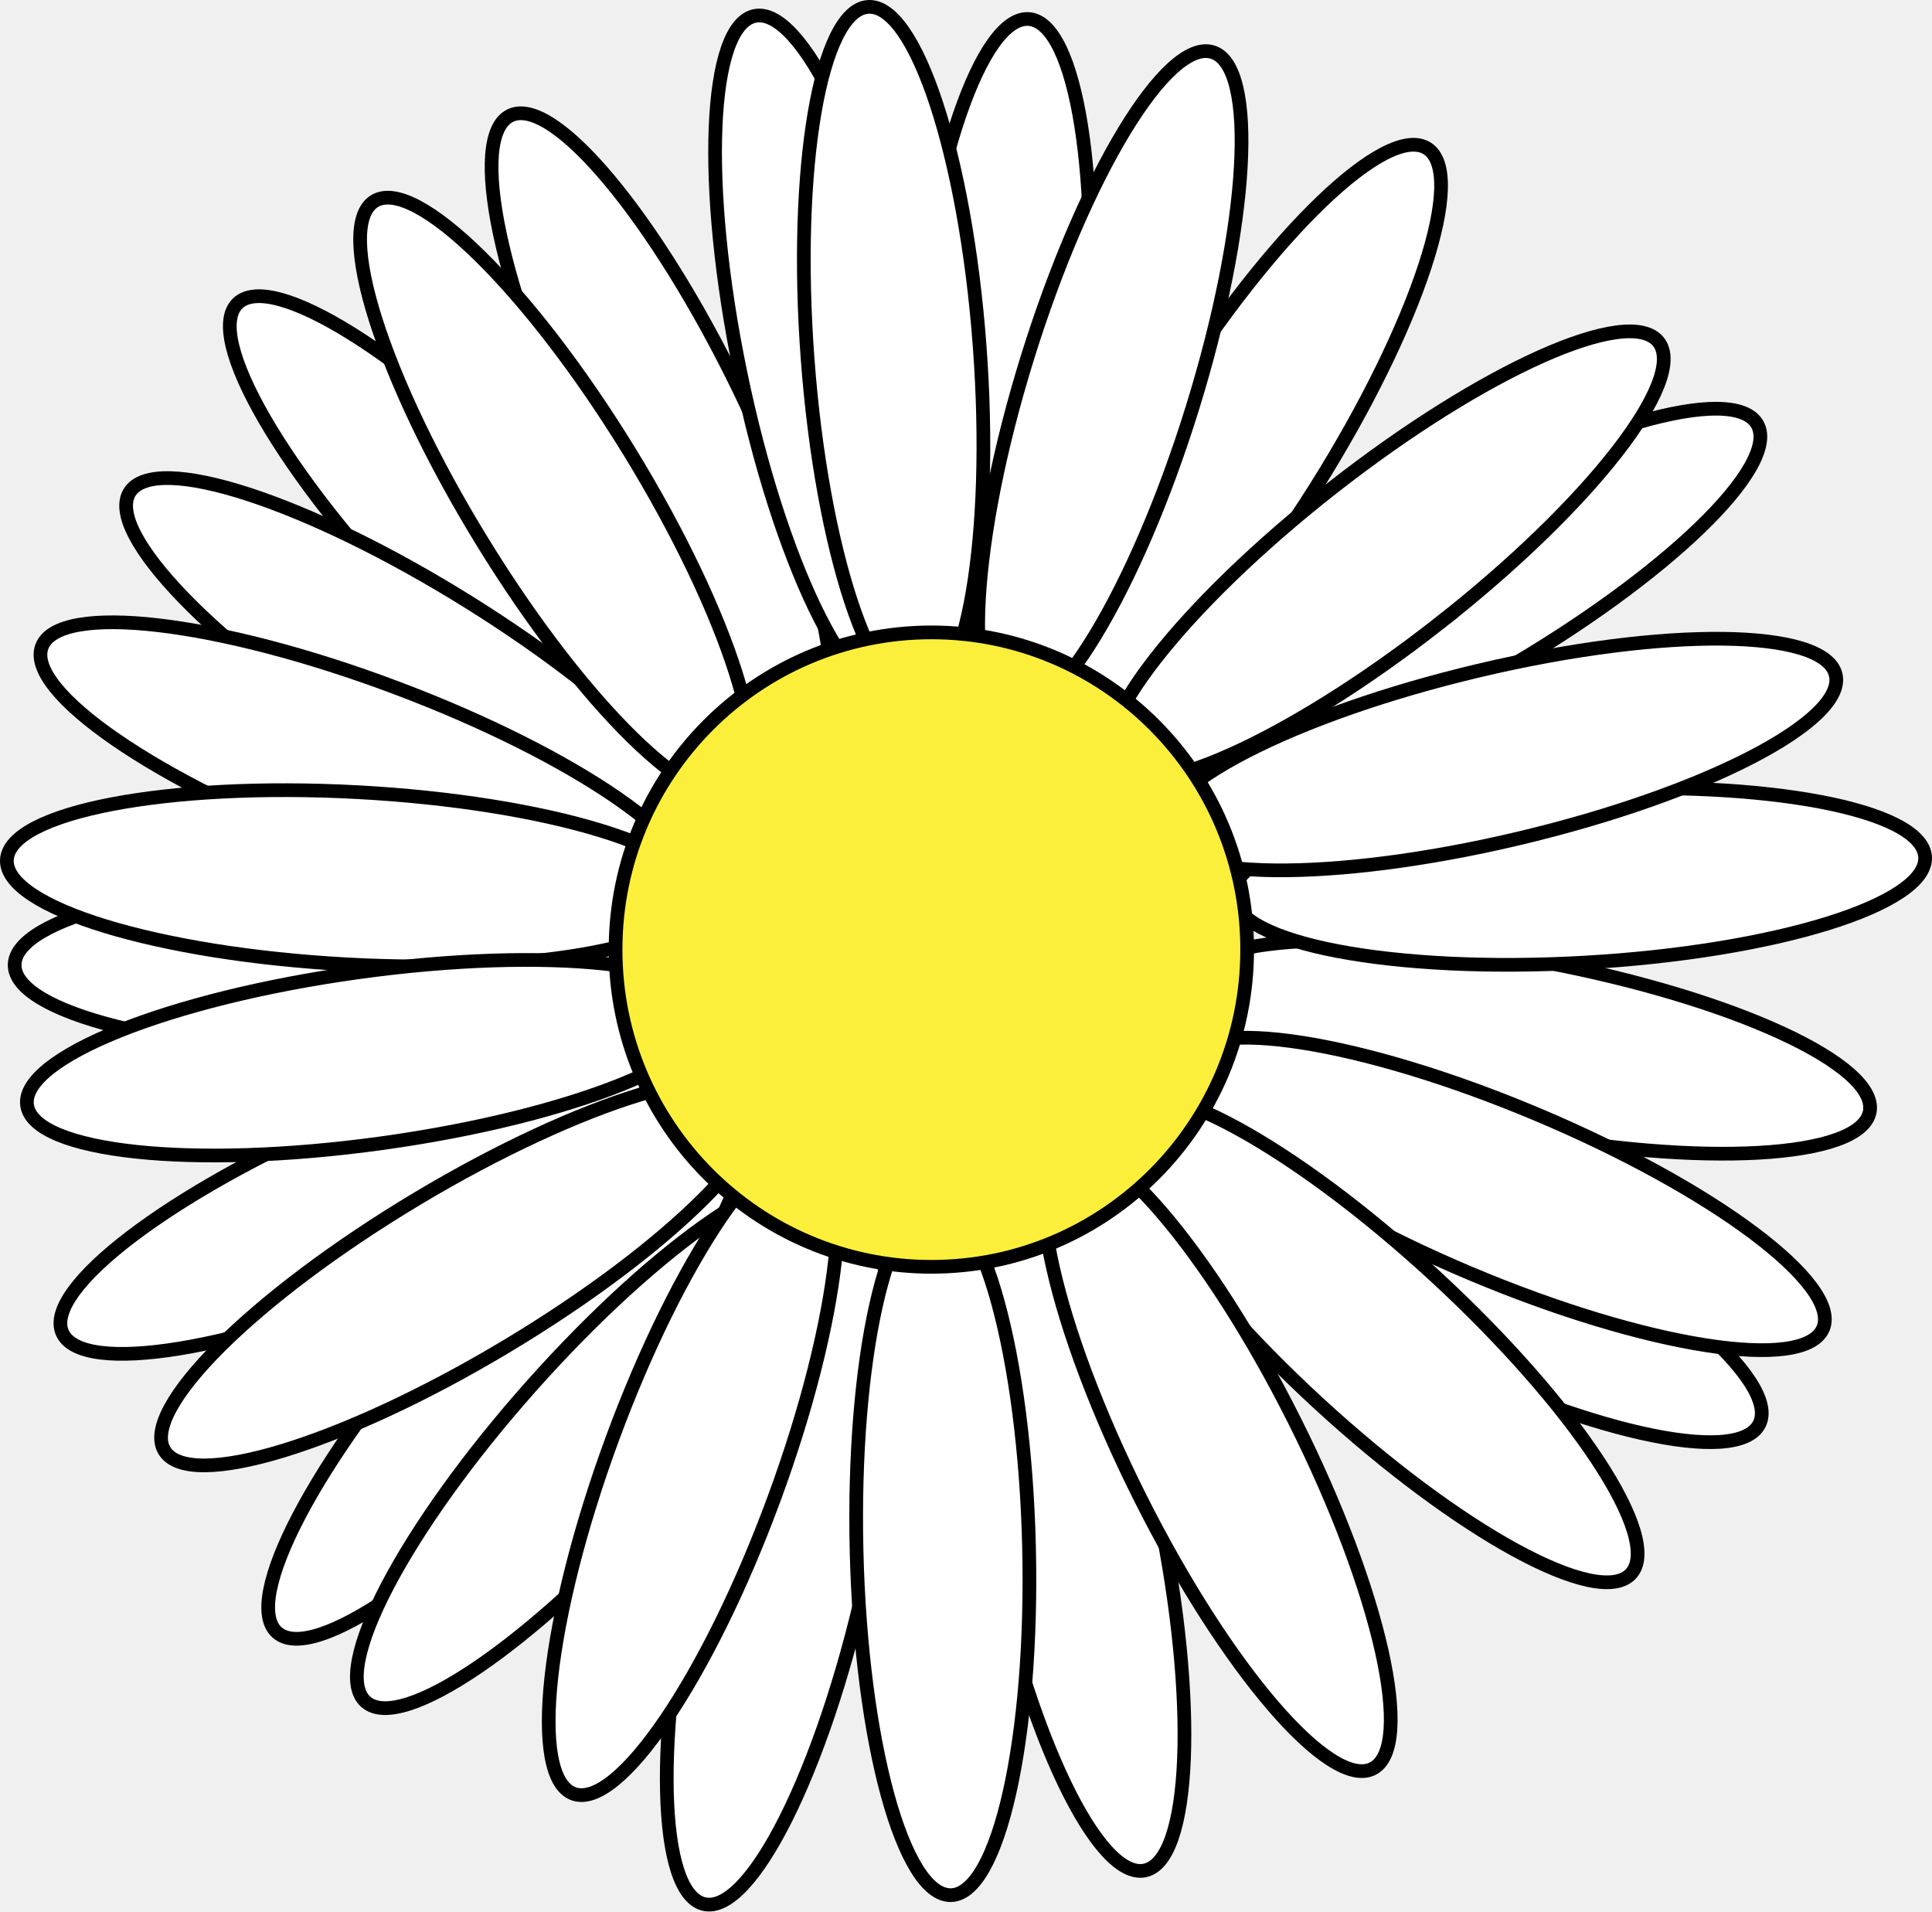
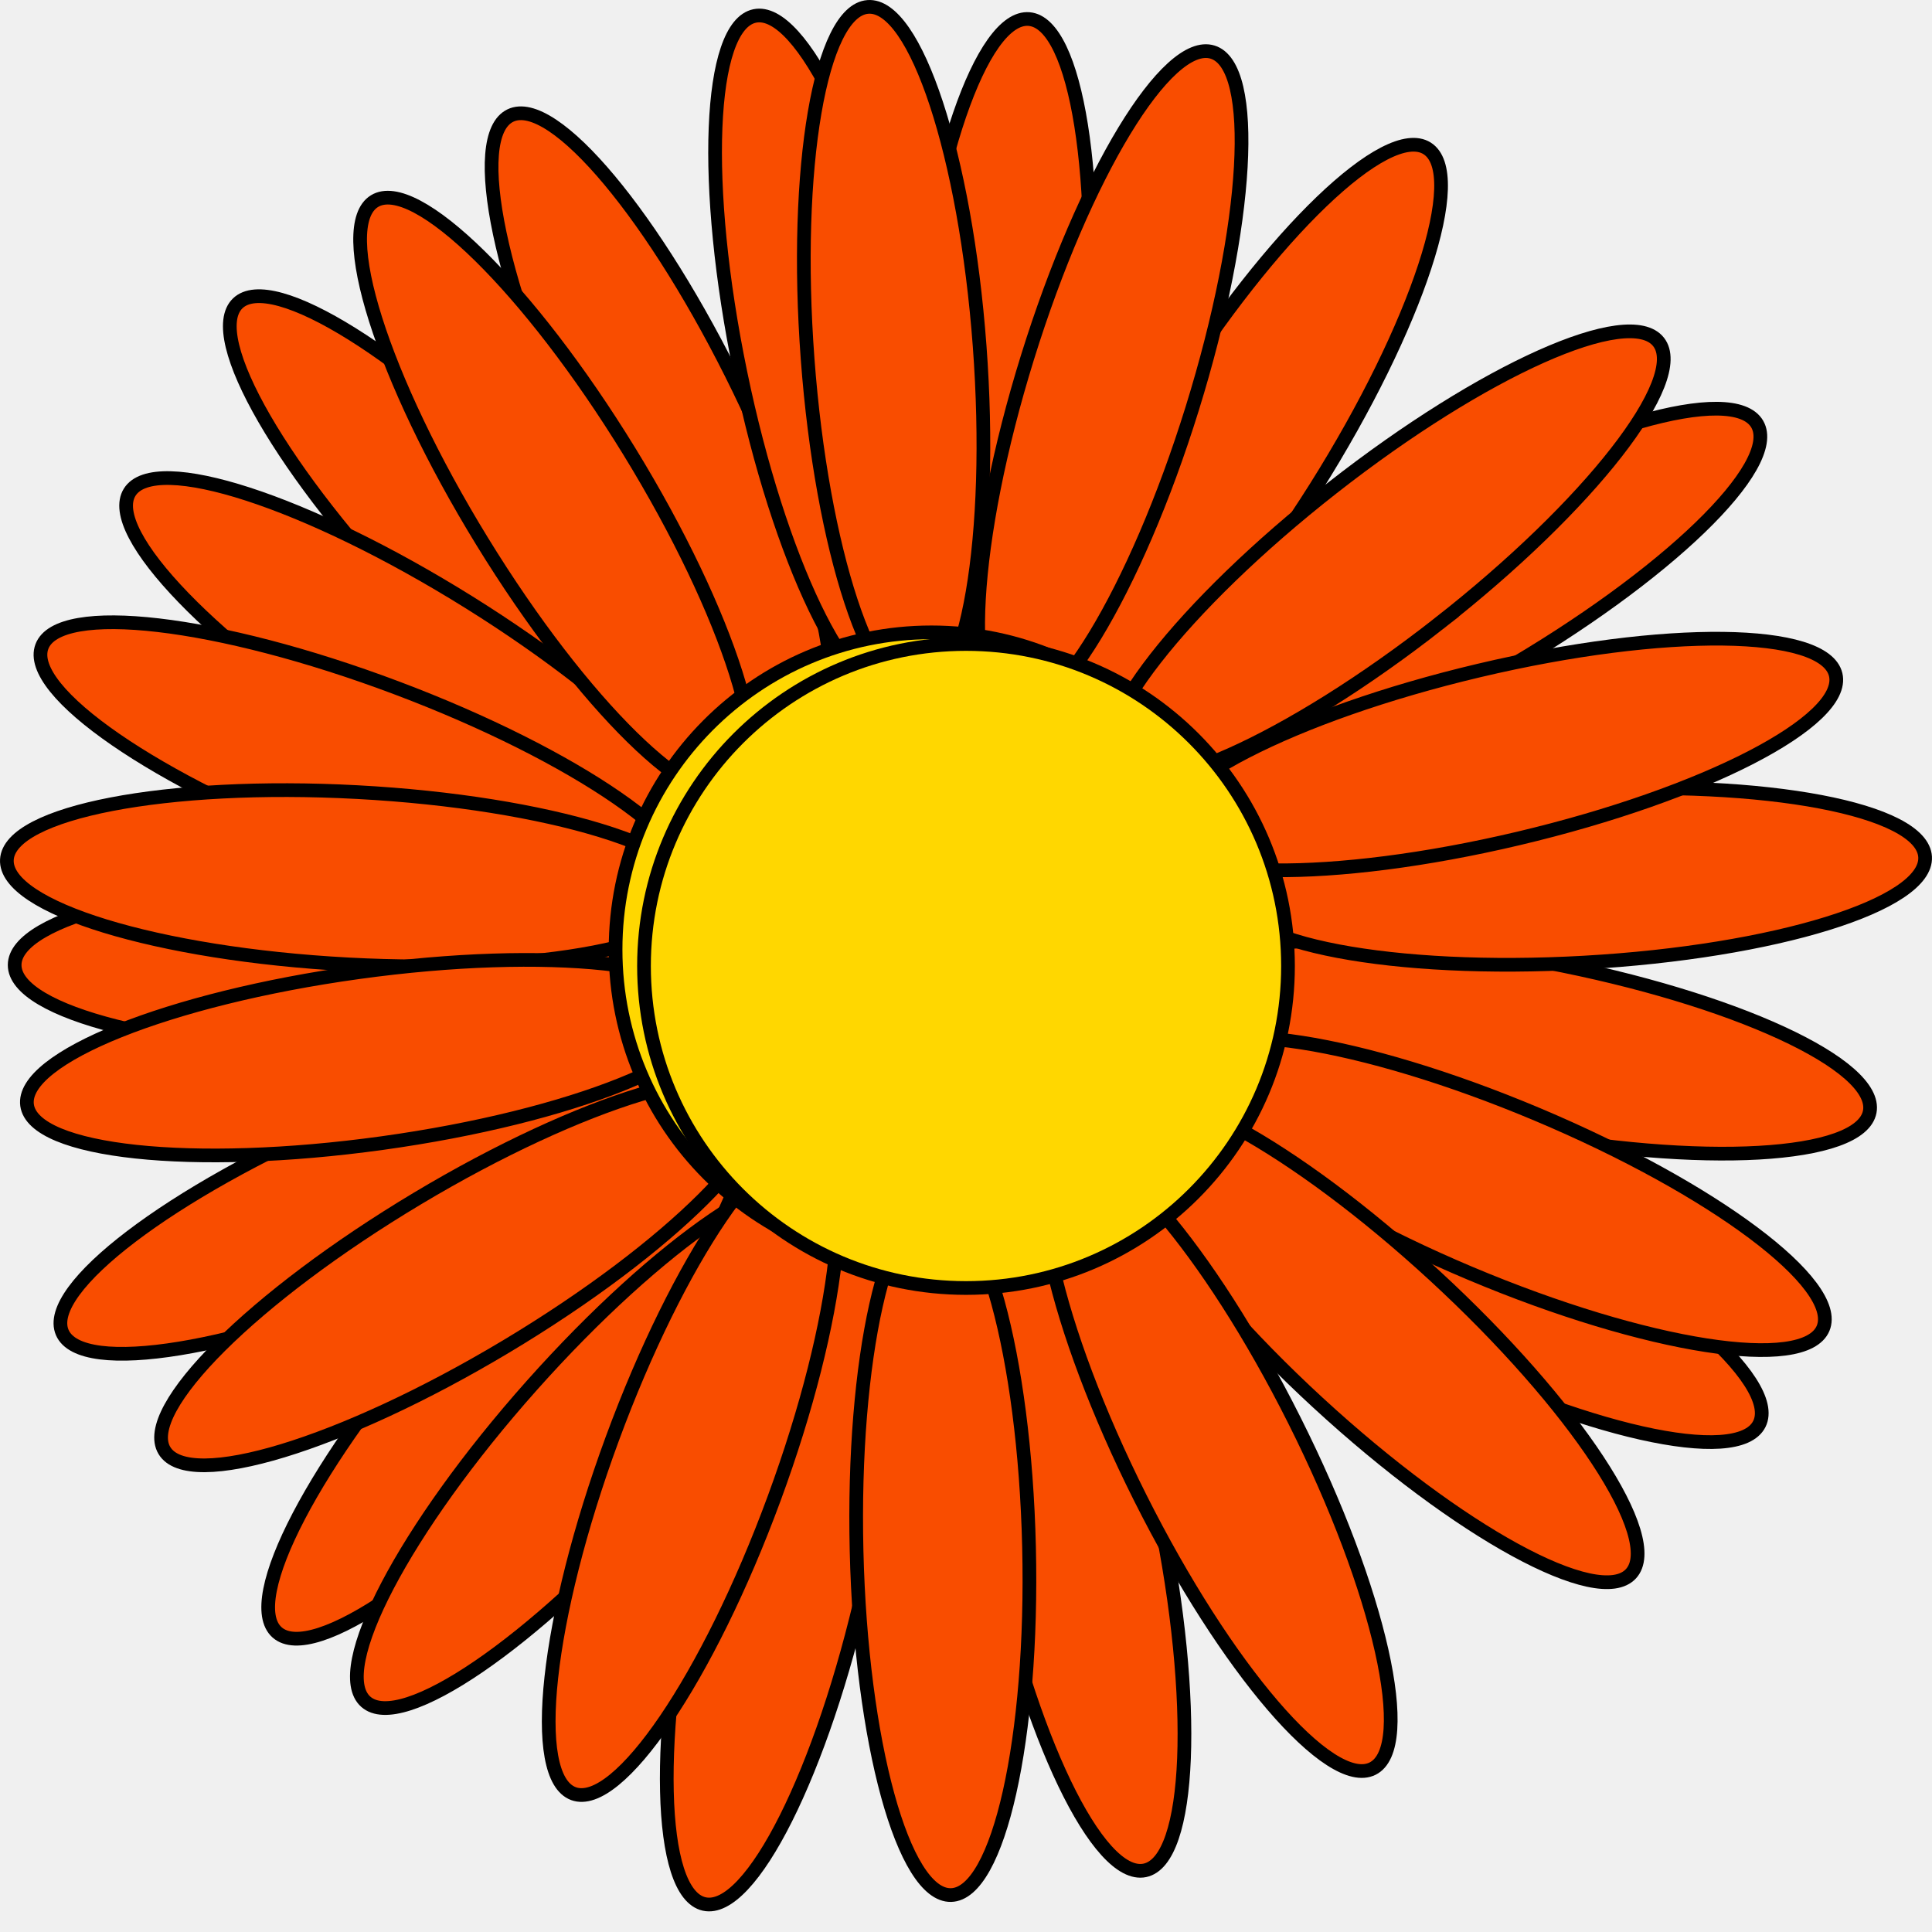
- <svg xmlns="http://www.w3.org/2000/svg" height="279" version="1.1" width="282">
-   <g fill="#fff" stroke="#000" stroke-width="2">
-     <path d="m107.89 56.864c12.189 25.125 16.998 47.953 10.742 50.988-6.256 3.035-21.209-14.873-33.397-39.997-12.188-25.124-16.998-47.953-10.742-50.988 6.256-3.035 21.209 14.873 33.397 39.997z" />
-     <path d="m132.73 49.294c5.654 27.347 4.717 50.658-2.092 52.065-6.809 1.408-16.913-19.62-22.566-46.966-5.654-27.346-4.717-50.658 2.092-52.065 6.809-1.408 16.913 19.62 22.566 46.966z" />
-     <path d="m78.885 71.895c19.403 20.084 31.077 40.281 26.076 45.113-5.001 4.831-24.784-7.534-44.186-27.618-19.402-20.084-31.077-40.281-26.076-45.113 5.001-4.831 24.784 7.534 44.186 27.618z" />
-     <path d="m68.49 87.931c23.689 14.786 39.908 31.554 36.226 37.453-3.682 5.899-25.87-1.306-49.56-16.092-23.689-14.786-39.908-31.554-36.226-37.453 3.682-5.899 25.87 1.306 49.56 16.092z" />
-     <path d="m57.874 100.4c26.136 9.836 45.337 23.085 42.888 29.592-2.449 6.508-25.622 3.81-51.758-6.026-26.135-9.836-45.337-23.085-42.888-29.592 2.449-6.508 25.622-3.81 51.758 6.026z" />
-     <path d="m50.567 162.96c25.656-11.028 48.68-14.789 51.426-8.401 2.746 6.388-15.826 20.507-41.481 31.534-25.655 11.027-48.68 14.789-51.426 8.401-2.746-6.388 15.826-20.507 41.481-31.534z" />
-     <path d="m52.745 128.43c27.925 0.095 50.544 5.808 50.52 12.761-0.024 6.953-22.681 12.513-50.606 12.419-27.924-0.095-50.544-5.808-50.52-12.761 0.024-6.953 22.681-12.513 50.606-12.419z" />
-     <path d="m52.17 115.62c27.885 1.495 50.189 8.336 49.817 15.279-0.372 6.943-23.28 11.36-51.165 9.865-27.885-1.495-50.189-8.336-49.817-15.279 0.372-6.943 23.28-11.36 51.165-9.865z" />
-     <path d="m52.311 141.91c27.662-3.83 50.859-1.351 51.812 5.537 0.954 6.888-20.698 15.576-48.359 19.405-27.661 3.83-50.859 1.351-51.812-5.537-0.954-6.888 20.698-15.576 48.359-19.405z" />
-     <path d="m83.428 208.81c-18.536 20.886-37.778 34.076-42.978 29.46-5.201-4.615 5.61-25.289 24.146-46.174 18.535-20.886 37.778-34.076 42.978-29.46 5.201 4.615-5.61 25.289-24.145 46.174z" />
-     <path d="m73.848 196.55c-23.96 14.344-46.278 21.136-49.851 15.17-3.572-5.966 12.957-22.43 36.916-36.774 23.959-14.344 46.278-21.136 49.851-15.17 3.572 5.966-12.957 22.43-36.916 36.774z" />
-     <path d="m126.14 231.33c-6.113 27.248-16.568 48.104-23.352 46.581-6.785-1.522-7.329-24.845-1.217-52.093 6.112-27.247 16.568-48.104 23.352-46.581 6.785 1.522 7.329 24.845 1.217 52.093z" />
-     <path d="m96.409 218.99c-18.567 20.859-37.827 34.021-43.021 29.398-5.194-4.623 5.647-25.281 24.213-46.139 18.566-20.859 37.827-34.021 43.021-29.398 5.194 4.623-5.647 25.281-24.213 46.139z" />
-     <path d="m113 218.71c-9.652 26.205-22.765 45.499-29.29 43.096-6.525-2.403-3.99-25.594 5.661-51.799 9.651-26.204 22.765-45.499 29.29-43.096 6.525 2.403 3.99 25.594-5.661 51.799z" />
-     <path d="m91.845 65.862c14.609 23.799 21.647 46.041 15.721 49.679-5.926 3.637-22.572-12.707-37.181-36.506-14.608-23.799-21.647-46.041-15.721-49.679 5.926-3.637 22.572 12.707 37.181 36.506z" />
-     <path d="m158.39 54.244c-2.412 27.821-9.983 49.888-16.91 49.287-6.927-0.601-10.588-23.641-8.176-51.462 2.412-27.82 9.983-49.888 16.91-49.287 6.927 0.601 10.588 23.641 8.176 51.462z" />
-     <path d="m142.99 50.5c2.071 27.849-1.872 50.843-8.806 51.358-6.934 0.516-14.234-21.642-16.305-49.491-2.071-27.848 1.872-50.843 8.806-51.358 6.934-0.516 14.234 21.642 16.305 49.491z" />
-     <path d="m192.04 71.16c-14.868 23.638-31.692 39.799-37.578 36.096-5.886-3.702 1.396-25.866 16.264-49.504 14.868-23.637 31.692-39.799 37.578-36.096 5.886 3.702-1.396 25.866-16.264 49.504z" />
-     <path d="m219 98.096c-24.184 13.963-46.607 20.401-50.084 14.379-3.477-6.022 13.31-22.223 37.493-36.185 24.183-13.963 46.607-20.401 50.084-14.379 3.477 6.022-13.31 22.223-37.493 36.185z" />
-     <path d="m174.02 59.629c-8.284 26.669-20.382 46.615-27.022 44.552-6.64-2.063-5.308-25.354 2.976-52.022 8.284-26.668 20.382-46.615 27.022-44.552 6.64 2.063 5.308 25.354-2.976 52.022z" />
-     <path d="m217.27 173.9c24.951 12.54 42.646 27.742 39.524 33.955-3.123 6.213-25.881 1.083-50.832-11.457-24.95-12.54-42.646-27.742-39.524-33.955 3.123-6.213 25.881-1.083 50.832 11.457z" />
-     <path d="m225.59 140.46c27.434 5.216 48.621 14.982 47.322 21.812-1.299 6.831-24.591 8.14-52.025 2.924-27.433-5.216-48.621-14.982-47.322-21.812 1.299-6.831 24.591-8.14 52.025-2.924z" />
-     <path d="m229.8 115.36c27.881-1.574 50.801 2.778 51.193 9.72 0.392 6.942-21.893 13.846-49.774 15.42-27.88 1.574-50.801-2.778-51.193-9.72-0.392-6.942 21.893-13.846 49.774-15.42z" />
-     <path d="m221.64 122.38c-27.175 6.433-50.502 6.162-52.104-0.604-1.602-6.766 19.129-17.466 46.303-23.899 27.174-6.433 50.502-6.162 52.104 0.604 1.602 6.766-19.129 17.466-46.303 23.899z" />
-     <path d="m210.05 91.003c-21.983 17.221-43.28 26.743-47.569 21.269-4.288-5.474 10.057-23.871 32.04-41.091s43.28-26.743 47.568-21.269c4.288 5.474-10.057 23.871-32.04 41.091z" />
-     <path d="m224.39 162.66c25.736 10.839 44.411 24.821 41.712 31.229-2.699 6.408-25.75 2.816-51.486-8.023-25.735-10.839-44.411-24.821-41.712-31.229 2.699-6.408 25.75-2.816 51.486 8.023z" />
-     <path d="m209.4 186.19c20.539 18.921 33.369 38.404 28.658 43.518-4.711 5.114-25.18-6.079-45.718-24.998-20.538-18.92-33.369-38.404-28.658-43.518 4.711-5.114 25.18 6.079 45.718 24.998z" />
-     <path d="m169.19 220.94c5.654 27.347 4.717 50.658-2.092 52.065-6.809 1.408-16.913-19.62-22.566-46.966-5.654-27.346-4.717-50.658 2.092-52.065 6.809-1.408 16.913 19.62 22.566 46.966z" />
-     <path d="m188.93 207.31c12.523 24.96 17.636 47.722 11.421 50.841-6.215 3.118-21.405-14.589-33.927-39.548-12.522-24.959-17.636-47.722-11.421-50.841 6.215-3.118 21.405 14.589 33.927 39.548z" />
-     <path d="m150.2 225.76c0.662 27.918-4.436 50.683-11.387 50.848-6.951 0.165-13.123-22.333-13.786-50.251-0.662-27.917 4.436-50.683 11.387-50.848 6.951-0.165 13.123 22.333 13.786 50.251z" />
+ <svg xmlns="http://www.w3.org/2000/svg" height="282" id="svg31" version="1.1" width="282">
+   <defs id="defs31" />
+   <g fill="#f94d00" id="g30" stroke="#000" stroke-width="2">
+     <path d="m107.89 56.864c12.189 25.125 16.998 47.953 10.742 50.988-6.256 3.035-21.209-14.873-33.397-39.997-12.188-25.124-16.998-47.953-10.742-50.988 6.256-3.035 21.209 14.873 33.397 39.997z" id="path1" />
+     <path d="m132.73 49.294c5.654 27.347 4.717 50.658-2.092 52.065-6.809 1.408-16.913-19.62-22.566-46.966-5.654-27.346-4.717-50.658 2.092-52.065 6.809-1.408 16.913 19.62 22.566 46.966z" id="path2" />
+     <path d="m78.885 71.895c19.403 20.084 31.077 40.281 26.076 45.113-5.001 4.831-24.784-7.534-44.186-27.618-19.402-20.084-31.077-40.281-26.076-45.113 5.001-4.831 24.784 7.534 44.186 27.618z" id="path3" />
+     <path d="m68.49 87.931c23.689 14.786 39.908 31.554 36.226 37.453-3.682 5.899-25.87-1.306-49.56-16.092-23.689-14.786-39.908-31.554-36.226-37.453 3.682-5.899 25.87 1.306 49.56 16.092z" id="path4" />
+     <path d="m57.874 100.4c26.136 9.836 45.337 23.085 42.888 29.592-2.449 6.508-25.622 3.81-51.758-6.026-26.135-9.836-45.337-23.085-42.888-29.592 2.449-6.508 25.622-3.81 51.758 6.026z" id="path5" />
+     <path d="m50.567 162.96c25.656-11.028 48.68-14.789 51.426-8.401 2.746 6.388-15.826 20.507-41.481 31.534-25.655 11.027-48.68 14.789-51.426 8.401-2.746-6.388 15.826-20.507 41.481-31.534z" id="path6" />
+     <path d="m52.745 128.43c27.925 0.095 50.544 5.808 50.52 12.761-0.024 6.953-22.681 12.513-50.606 12.419-27.924-0.095-50.544-5.808-50.52-12.761 0.024-6.953 22.681-12.513 50.606-12.419z" id="path7" />
+     <path d="m52.17 115.62c27.885 1.495 50.189 8.336 49.817 15.279-0.372 6.943-23.28 11.36-51.165 9.865-27.885-1.495-50.189-8.336-49.817-15.279 0.372-6.943 23.28-11.36 51.165-9.865z" id="path8" />
+     <path d="m52.311 141.91c27.662-3.83 50.859-1.351 51.812 5.537 0.954 6.888-20.698 15.576-48.359 19.405-27.661 3.83-50.859 1.351-51.812-5.537-0.954-6.888 20.698-15.576 48.359-19.405z" id="path9" />
+     <path d="m83.428 208.81c-18.536 20.886-37.778 34.076-42.978 29.46-5.201-4.615 5.61-25.289 24.146-46.174 18.535-20.886 37.778-34.076 42.978-29.46 5.201 4.615-5.61 25.289-24.145 46.174z" id="path10" />
+     <path d="m73.848 196.55c-23.96 14.344-46.278 21.136-49.851 15.17-3.572-5.966 12.957-22.43 36.916-36.774 23.959-14.344 46.278-21.136 49.851-15.17 3.572 5.966-12.957 22.43-36.916 36.774z" id="path11" />
+     <path d="m126.14 231.33c-6.113 27.248-16.568 48.104-23.352 46.581-6.785-1.522-7.329-24.845-1.217-52.093 6.112-27.247 16.568-48.104 23.352-46.581 6.785 1.522 7.329 24.845 1.217 52.093z" id="path12" />
+     <path d="m96.409 218.99c-18.567 20.859-37.827 34.021-43.021 29.398-5.194-4.623 5.647-25.281 24.213-46.139 18.566-20.859 37.827-34.021 43.021-29.398 5.194 4.623-5.647 25.281-24.213 46.139z" id="path13" />
+     <path d="m113 218.71c-9.652 26.205-22.765 45.499-29.29 43.096-6.525-2.403-3.99-25.594 5.661-51.799 9.651-26.204 22.765-45.499 29.29-43.096 6.525 2.403 3.99 25.594-5.661 51.799z" id="path14" />
+     <path d="m91.845 65.862c14.609 23.799 21.647 46.041 15.721 49.679-5.926 3.637-22.572-12.707-37.181-36.506-14.608-23.799-21.647-46.041-15.721-49.679 5.926-3.637 22.572 12.707 37.181 36.506z" id="path15" />
+     <path d="m158.39 54.244c-2.412 27.821-9.983 49.888-16.91 49.287-6.927-0.601-10.588-23.641-8.176-51.462 2.412-27.82 9.983-49.888 16.91-49.287 6.927 0.601 10.588 23.641 8.176 51.462z" id="path16" />
+     <path d="m142.99 50.5c2.071 27.849-1.872 50.843-8.806 51.358-6.934 0.516-14.234-21.642-16.305-49.491-2.071-27.848 1.872-50.843 8.806-51.358 6.934-0.516 14.234 21.642 16.305 49.491z" id="path17" />
+     <path d="m192.04 71.16c-14.868 23.638-31.692 39.799-37.578 36.096-5.886-3.702 1.396-25.866 16.264-49.504 14.868-23.637 31.692-39.799 37.578-36.096 5.886 3.702-1.396 25.866-16.264 49.504z" id="path18" />
+     <path d="m219 98.096c-24.184 13.963-46.607 20.401-50.084 14.379-3.477-6.022 13.31-22.223 37.493-36.185 24.183-13.963 46.607-20.401 50.084-14.379 3.477 6.022-13.31 22.223-37.493 36.185z" id="path19" />
+     <path d="m174.02 59.629c-8.284 26.669-20.382 46.615-27.022 44.552-6.64-2.063-5.308-25.354 2.976-52.022 8.284-26.668 20.382-46.615 27.022-44.552 6.64 2.063 5.308 25.354-2.976 52.022z" id="path20" />
+     <path d="m217.27 173.9c24.951 12.54 42.646 27.742 39.524 33.955-3.123 6.213-25.881 1.083-50.832-11.457-24.95-12.54-42.646-27.742-39.524-33.955 3.123-6.213 25.881-1.083 50.832 11.457z" id="path21" />
+     <path d="m225.59 140.46c27.434 5.216 48.621 14.982 47.322 21.812-1.299 6.831-24.591 8.14-52.025 2.924-27.433-5.216-48.621-14.982-47.322-21.812 1.299-6.831 24.591-8.14 52.025-2.924z" id="path22" />
+     <path d="m229.8 115.36c27.881-1.574 50.801 2.778 51.193 9.72 0.392 6.942-21.893 13.846-49.774 15.42-27.88 1.574-50.801-2.778-51.193-9.72-0.392-6.942 21.893-13.846 49.774-15.42z" id="path23" />
+     <path d="m221.64 122.38c-27.175 6.433-50.502 6.162-52.104-0.604-1.602-6.766 19.129-17.466 46.303-23.899 27.174-6.433 50.502-6.162 52.104 0.604 1.602 6.766-19.129 17.466-46.303 23.899z" id="path24" />
+     <path d="m210.05 91.003c-21.983 17.221-43.28 26.743-47.569 21.269-4.288-5.474 10.057-23.871 32.04-41.091s43.28-26.743 47.568-21.269c4.288 5.474-10.057 23.871-32.04 41.091z" id="path25" />
+     <path d="m224.39 162.66c25.736 10.839 44.411 24.821 41.712 31.229-2.699 6.408-25.75 2.816-51.486-8.023-25.735-10.839-44.411-24.821-41.712-31.229 2.699-6.408 25.75-2.816 51.486 8.023z" id="path26" />
+     <path d="m209.4 186.19c20.539 18.921 33.369 38.404 28.658 43.518-4.711 5.114-25.18-6.079-45.718-24.998-20.538-18.92-33.369-38.404-28.658-43.518 4.711-5.114 25.18 6.079 45.718 24.998z" id="path27" />
+     <path d="m169.19 220.94c5.654 27.347 4.717 50.658-2.092 52.065-6.809 1.408-16.913-19.62-22.566-46.966-5.654-27.346-4.717-50.658 2.092-52.065 6.809-1.408 16.913 19.62 22.566 46.966z" id="path28" />
+     <path d="m188.93 207.31c12.523 24.96 17.636 47.722 11.421 50.841-6.215 3.118-21.405-14.589-33.927-39.548-12.522-24.959-17.636-47.722-11.421-50.841 6.215-3.118 21.405 14.589 33.927 39.548z" id="path29" />
+     <path d="m150.2 225.76c0.662 27.918-4.436 50.683-11.387 50.848-6.951 0.165-13.123-22.333-13.786-50.251-0.662-27.917 4.436-50.683 11.387-50.848 6.951-0.165 13.123 22.333 13.786 50.251z" id="path30" />
  </g>
-   <path d="m182.04 138.6c0 25.57-20.638 46.299-46.095 46.299-25.457 0-46.095-20.728-46.095-46.299s20.638-46.299 46.095-46.299c25.457 0 46.095 20.728 46.095 46.299z" fill="#fcef3c" stroke="#000" stroke-width="2" />
+   <path d="m182.04 138.6c0 25.57-20.638 46.299-46.095 46.299-25.457 0-46.095-20.728-46.095-46.299s20.638-46.299 46.095-46.299c25.457 0 46.095 20.728 46.095 46.299z" fill="#ffd700" id="path31" stroke="#000" stroke-width="2" />
+   <circle cx="141" cy="141" fill="#ffd700" id="circle31" r="47" stroke="#000000" stroke-width="2" />
</svg>
